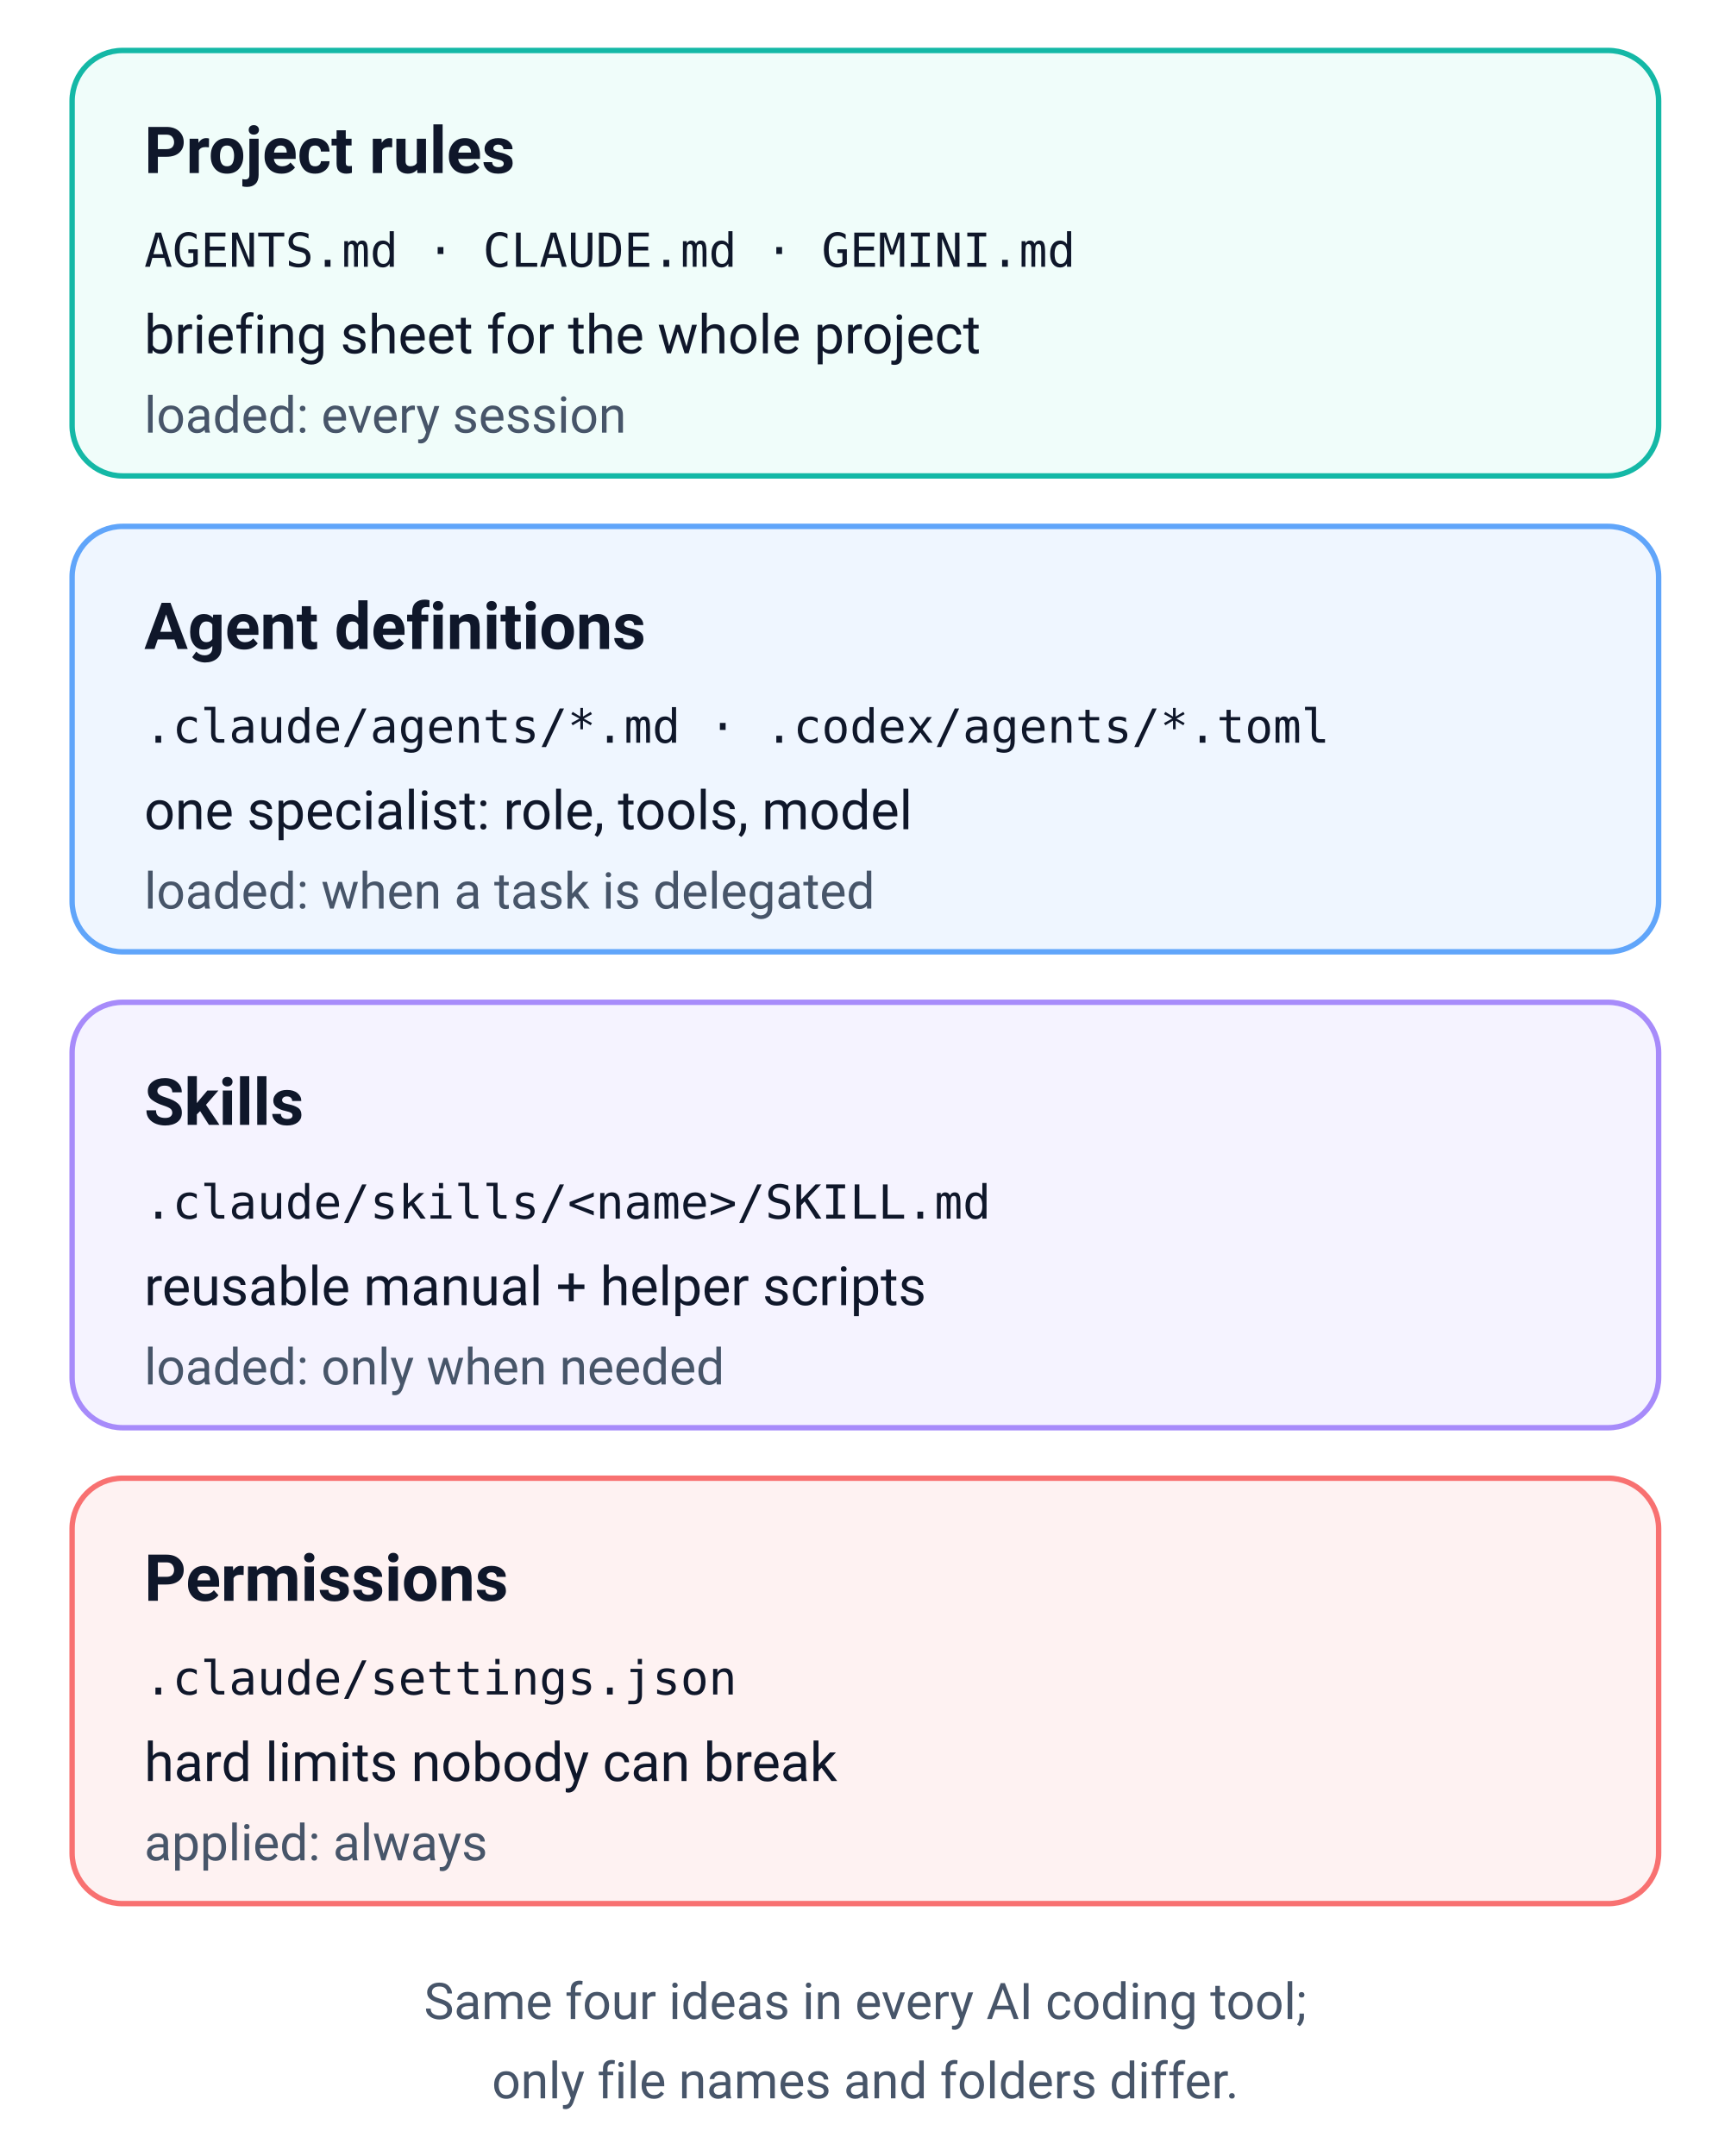
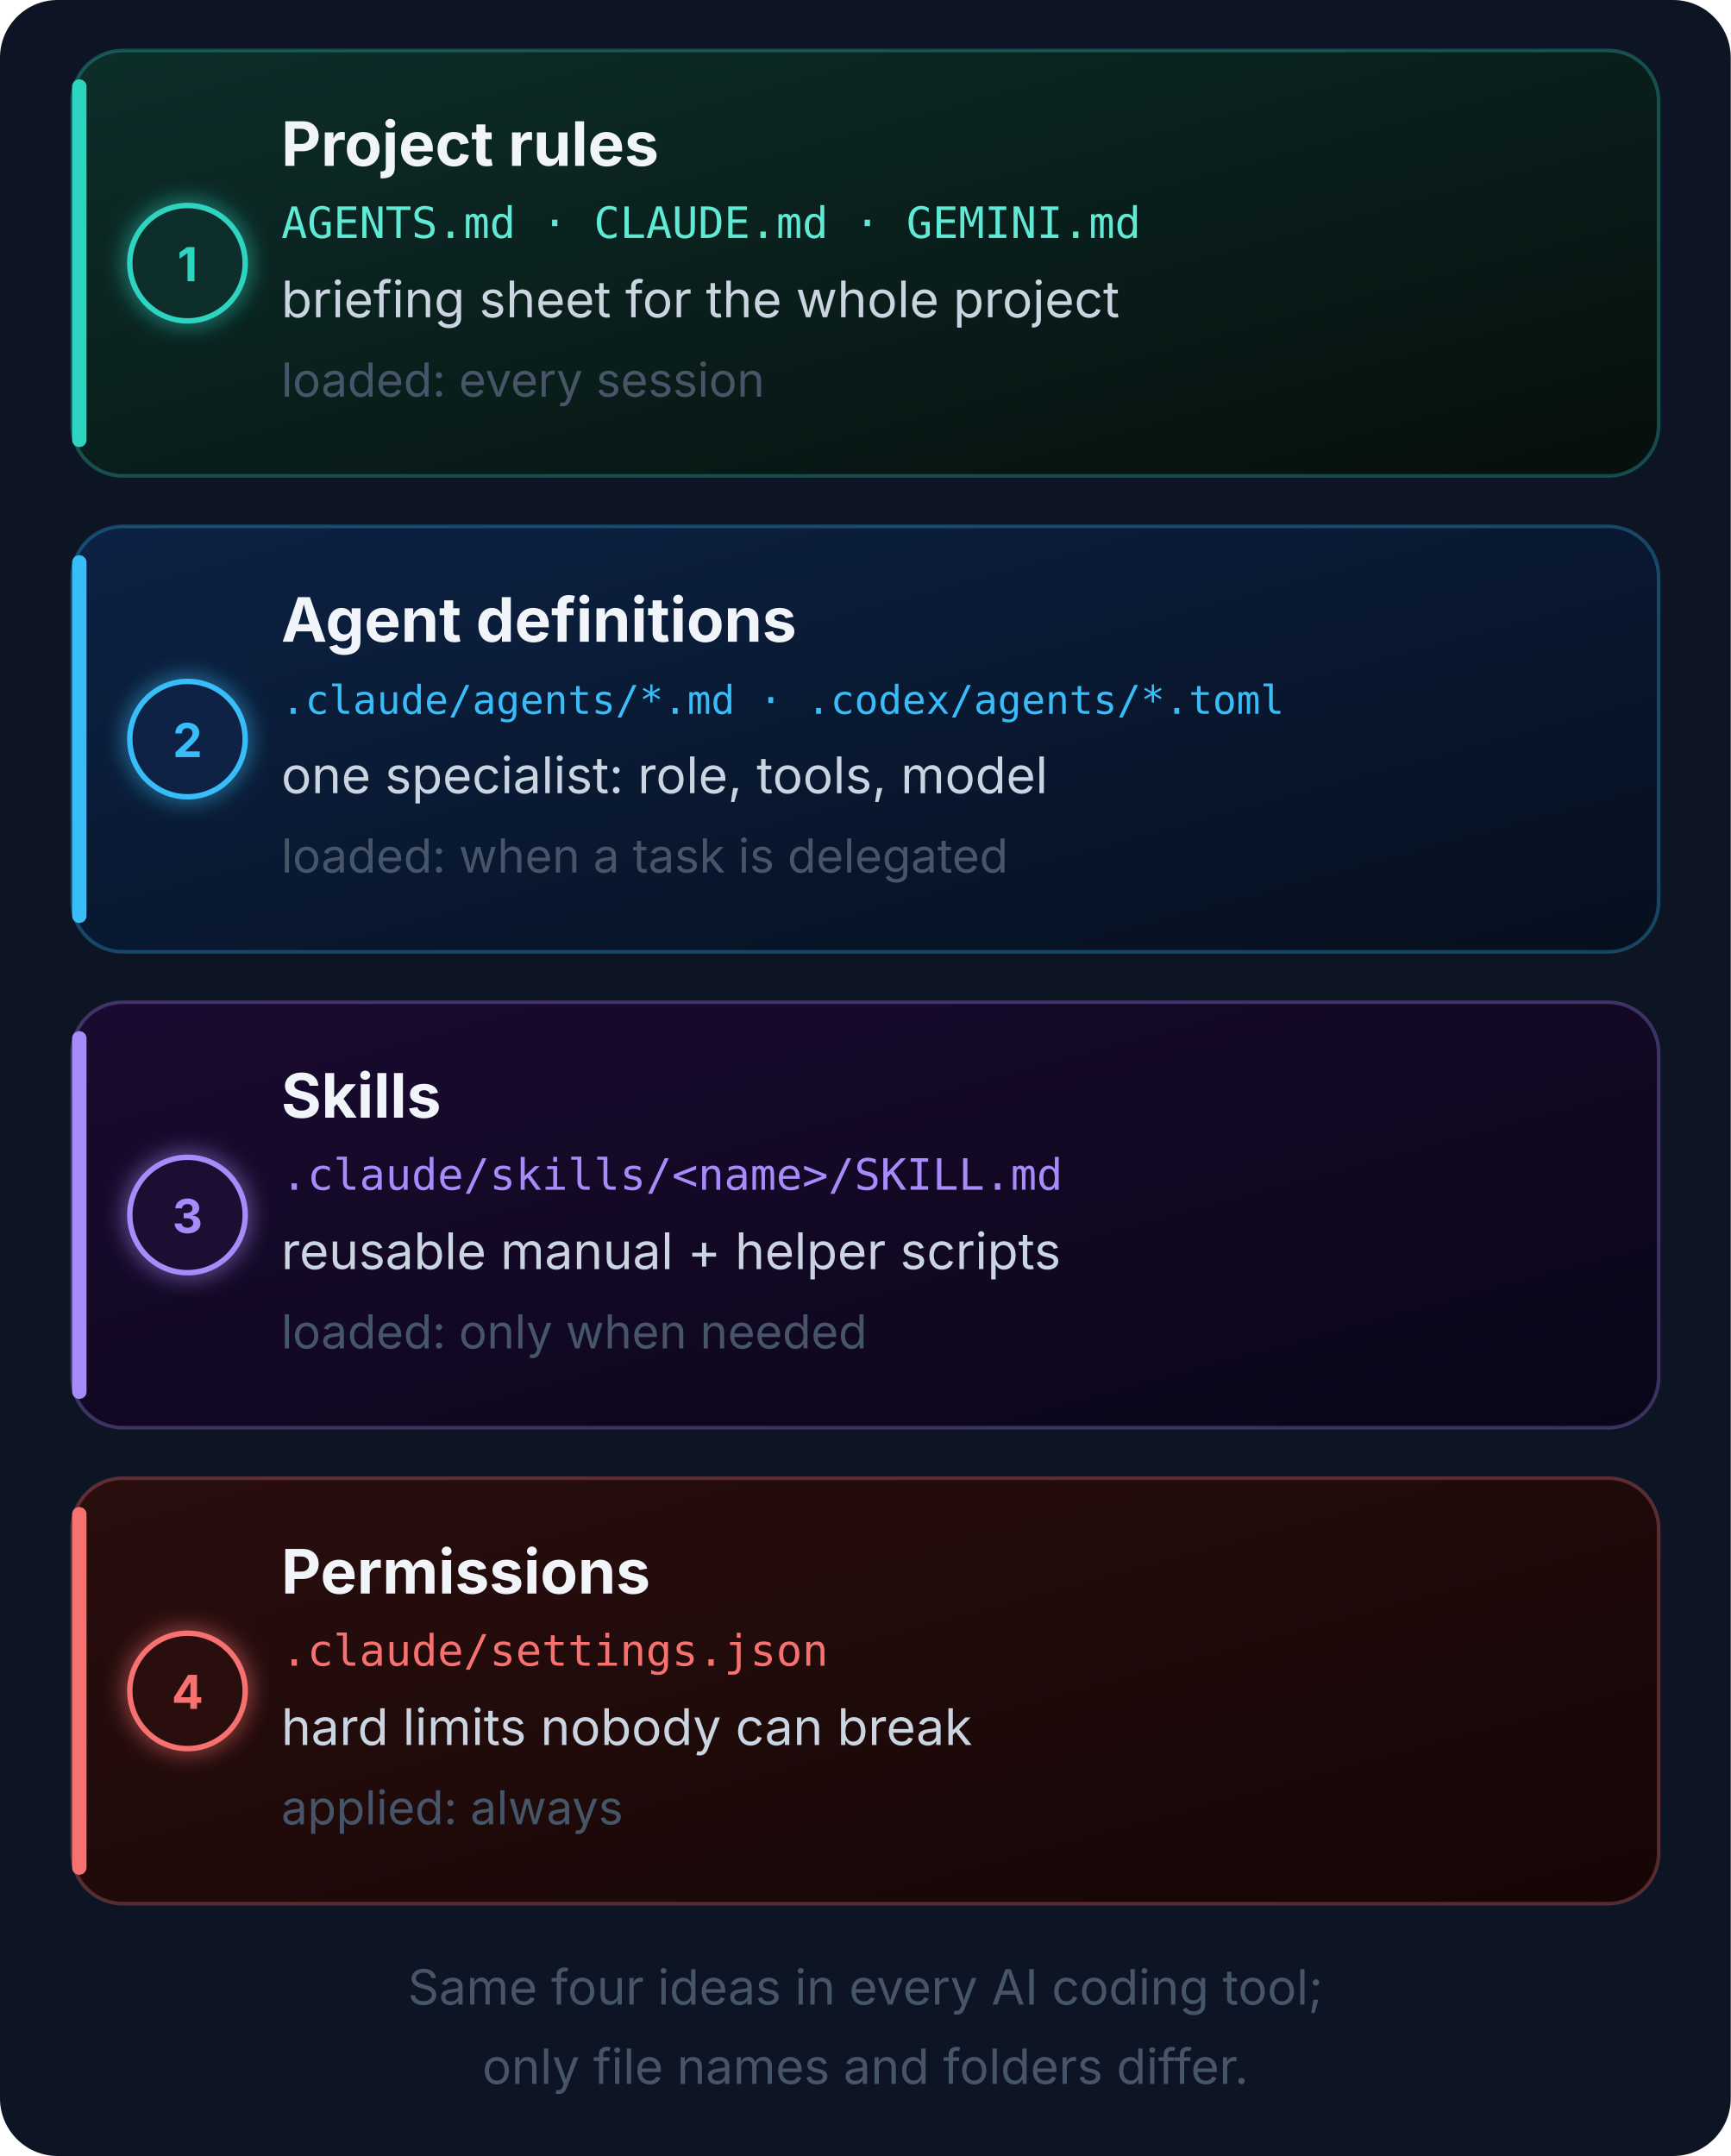
<svg xmlns="http://www.w3.org/2000/svg" viewBox="0 0 480 598" width="480" height="598" role="img" aria-label="The four building blocks: project rules, agent definitions, skills and permissions">
-   <style>
- .t{font-family:system-ui,-apple-system,'Segoe UI',Roboto,Helvetica,Arial,sans-serif;fill:var(--d-text,#0f172a)}
- .m{font-family:system-ui,-apple-system,'Segoe UI',Roboto,Helvetica,Arial,sans-serif;fill:var(--d-muted,#475569)}
- .c{font-family:ui-monospace,'SFMono-Regular',Menlo,Consolas,monospace;fill:var(--d-text,#0f172a)}
- .b{font-weight:650}
- .ln{stroke:var(--d-line,#64748b);stroke-width:2;fill:none}
- .acc{stroke:var(--d-acc,#0d9488);stroke-width:2.5;fill:none}
- .f0{fill:var(--d-f0,#ffffff);stroke:var(--d-s0,#cbd5e1);stroke-width:1.5}
- .f1{fill:var(--d-f1,#f0fdfa);stroke:var(--d-s1,#14b8a6);stroke-width:1.5}
- .f2{fill:var(--d-f2,#eff6ff);stroke:var(--d-s2,#60a5fa);stroke-width:1.5}
- .f3{fill:var(--d-f3,#fffbeb);stroke:var(--d-s3,#f59e0b);stroke-width:1.5}
- .f4{fill:var(--d-f4,#f5f3ff);stroke:var(--d-s4,#a78bfa);stroke-width:1.5}
- .f5{fill:var(--d-f5,#fef2f2);stroke:var(--d-s5,#f87171);stroke-width:1.5}
- .f6{fill:var(--d-f6,#f8fafc);stroke:var(--d-s0,#cbd5e1);stroke-width:1.5}
- .code{fill:var(--d-code,#0f172a)}
- .ck{font-family:ui-monospace,Menlo,Consolas,monospace;fill:#7dd3fc}
- .cv{font-family:ui-monospace,Menlo,Consolas,monospace;fill:#fde68a}
- .cd{font-family:ui-monospace,Menlo,Consolas,monospace;fill:#5eead4}
- .cm{font-family:ui-monospace,Menlo,Consolas,monospace;fill:#94a3b8;font-style:italic}
- .cb{font-family:ui-monospace,Menlo,Consolas,monospace;fill:#e2e8f0}
- .ah{fill:var(--d-line,#64748b)}
- .aa{fill:var(--d-acc,#0d9488)}
- </style>
  <defs>
-     <marker id="ar" viewBox="0 0 10 10" refX="9" refY="5" markerWidth="7" markerHeight="7" orient="auto-start-reverse">
-       <path d="M0 0L10 5L0 10z" class="ah" />
-     </marker>
-     <marker id="aa" viewBox="0 0 10 10" refX="9" refY="5" markerWidth="7" markerHeight="7" orient="auto-start-reverse">
-       <path d="M0 0L10 5L0 10z" class="aa" />
-     </marker>
+     <linearGradient id="g-c1" x1="0%" y1="0%" x2="100%" y2="100%">
+       <stop offset="0%" stop-color="#0d2e2a" />
+       <stop offset="100%" stop-color="#060f0d" />
+     </linearGradient>
+     <linearGradient id="g-c2" x1="0%" y1="0%" x2="100%" y2="100%">
+       <stop offset="0%" stop-color="#0c2244" />
+       <stop offset="100%" stop-color="#060f1e" />
+     </linearGradient>
+     <linearGradient id="g-c3" x1="0%" y1="0%" x2="100%" y2="100%">
+       <stop offset="0%" stop-color="#1a0a30" />
+       <stop offset="100%" stop-color="#0a0618" />
+     </linearGradient>
+     <linearGradient id="g-c4" x1="0%" y1="0%" x2="100%" y2="100%">
+       <stop offset="0%" stop-color="#2a0e0e" />
+       <stop offset="100%" stop-color="#150606" />
+     </linearGradient>
+     <filter id="glow" x="-20%" y="-20%" width="140%" height="140%">
+       <feGaussianBlur stdDeviation="3" result="blur" />
+       <feMerge>
+         <feMergeNode in="blur" />
+         <feMergeNode in="SourceGraphic" />
+       </feMerge>
+     </filter>
  </defs>
-   <rect x="20" y="14" width="440" height="118" rx="14" class="f1" />
-   <text x="40" y="48" class="t b" font-size="18" text-anchor="start">Project rules</text>
-   <text x="40" y="74" class="c" font-size="13" text-anchor="start">AGENTS.md · CLAUDE.md · GEMINI.md</text>
-   <text x="40" y="98" class="t" font-size="15" text-anchor="start">briefing sheet for the whole project</text>
-   <text x="40" y="120" class="m" font-size="14" text-anchor="start">loaded: every session</text>
-   <rect x="20" y="146" width="440" height="118" rx="14" class="f2" />
-   <text x="40" y="180" class="t b" font-size="18" text-anchor="start">Agent definitions</text>
-   <text x="40" y="206" class="c" font-size="13" text-anchor="start">.claude/agents/*.md · .codex/agents/*.toml</text>
-   <text x="40" y="230" class="t" font-size="15" text-anchor="start">one specialist: role, tools, model</text>
-   <text x="40" y="252" class="m" font-size="14" text-anchor="start">loaded: when a task is delegated</text>
-   <rect x="20" y="278" width="440" height="118" rx="14" class="f4" />
-   <text x="40" y="312" class="t b" font-size="18" text-anchor="start">Skills</text>
-   <text x="40" y="338" class="c" font-size="13" text-anchor="start">.claude/skills/&lt;name&gt;/SKILL.md</text>
-   <text x="40" y="362" class="t" font-size="15" text-anchor="start">reusable manual + helper scripts</text>
-   <text x="40" y="384" class="m" font-size="14" text-anchor="start">loaded: only when needed</text>
-   <rect x="20" y="410" width="440" height="118" rx="14" class="f5" />
-   <text x="40" y="444" class="t b" font-size="18" text-anchor="start">Permissions</text>
-   <text x="40" y="470" class="c" font-size="13" text-anchor="start">.claude/settings.json</text>
-   <text x="40" y="494" class="t" font-size="15" text-anchor="start">hard limits nobody can break</text>
-   <text x="40" y="516" class="m" font-size="14" text-anchor="start">applied: always</text>
-   <text x="240" y="560" class="m" font-size="14" text-anchor="middle">Same four ideas in every AI coding tool;</text>
-   <text x="240" y="582" class="m" font-size="14" text-anchor="middle">only file names and folders differ.</text>
+   <rect width="480" height="598" fill="#0d1424" rx="16" />
+   <rect x="20" y="14" width="440" height="118" rx="14" fill="url(#g-c1)" stroke="#2dd4bf" stroke-width="1" stroke-opacity="0.3" />
+   <rect x="20" y="22" width="4" height="102" rx="2" fill="#2dd4bf" />
+   <circle cx="52" cy="73" r="16" fill="#0d2e2a" stroke="#2dd4bf" stroke-width="1.5" filter="url(#glow)" />
+   <text x="52" y="78" font-family="Inter,system-ui,-apple-system,sans-serif" font-size="13" font-weight="700" fill="#2dd4bf" text-anchor="middle">1</text>
+   <text x="78" y="46" font-family="Inter,system-ui,-apple-system,sans-serif" font-size="17" font-weight="700" fill="#f1f5f9">Project rules</text>
+   <text x="78" y="66" font-family="'JetBrains Mono',ui-monospace,Menlo,monospace" font-size="12" fill="#5eead4">AGENTS.md · CLAUDE.md · GEMINI.md</text>
+   <text x="78" y="88" font-family="Inter,system-ui,-apple-system,sans-serif" font-size="14" fill="#cbd5e1">briefing sheet for the whole project</text>
+   <text x="78" y="110" font-family="Inter,system-ui,-apple-system,sans-serif" font-size="13" fill="#475569">loaded: every session</text>
+   <rect x="20" y="146" width="440" height="118" rx="14" fill="url(#g-c2)" stroke="#38bdf8" stroke-width="1" stroke-opacity="0.3" />
+   <rect x="20" y="154" width="4" height="102" rx="2" fill="#38bdf8" />
+   <circle cx="52" cy="205" r="16" fill="#0c2244" stroke="#38bdf8" stroke-width="1.5" filter="url(#glow)" />
+   <text x="52" y="210" font-family="Inter,system-ui,-apple-system,sans-serif" font-size="13" font-weight="700" fill="#38bdf8" text-anchor="middle">2</text>
+   <text x="78" y="178" font-family="Inter,system-ui,-apple-system,sans-serif" font-size="17" font-weight="700" fill="#f1f5f9">Agent definitions</text>
+   <text x="78" y="198" font-family="'JetBrains Mono',ui-monospace,Menlo,monospace" font-size="11" fill="#38bdf8">.claude/agents/*.md · .codex/agents/*.toml</text>
+   <text x="78" y="220" font-family="Inter,system-ui,-apple-system,sans-serif" font-size="14" fill="#cbd5e1">one specialist: role, tools, model</text>
+   <text x="78" y="242" font-family="Inter,system-ui,-apple-system,sans-serif" font-size="13" fill="#475569">loaded: when a task is delegated</text>
+   <rect x="20" y="278" width="440" height="118" rx="14" fill="url(#g-c3)" stroke="#a78bfa" stroke-width="1" stroke-opacity="0.3" />
+   <rect x="20" y="286" width="4" height="102" rx="2" fill="#a78bfa" />
+   <circle cx="52" cy="337" r="16" fill="#1a0a30" stroke="#a78bfa" stroke-width="1.5" filter="url(#glow)" />
+   <text x="52" y="342" font-family="Inter,system-ui,-apple-system,sans-serif" font-size="13" font-weight="700" fill="#a78bfa" text-anchor="middle">3</text>
+   <text x="78" y="310" font-family="Inter,system-ui,-apple-system,sans-serif" font-size="17" font-weight="700" fill="#f1f5f9">Skills</text>
+   <text x="78" y="330" font-family="'JetBrains Mono',ui-monospace,Menlo,monospace" font-size="12" fill="#a78bfa">.claude/skills/&lt;name&gt;/SKILL.md</text>
+   <text x="78" y="352" font-family="Inter,system-ui,-apple-system,sans-serif" font-size="14" fill="#cbd5e1">reusable manual + helper scripts</text>
+   <text x="78" y="374" font-family="Inter,system-ui,-apple-system,sans-serif" font-size="13" fill="#475569">loaded: only when needed</text>
+   <rect x="20" y="410" width="440" height="118" rx="14" fill="url(#g-c4)" stroke="#f87171" stroke-width="1" stroke-opacity="0.3" />
+   <rect x="20" y="418" width="4" height="102" rx="2" fill="#f87171" />
+   <circle cx="52" cy="469" r="16" fill="#2a0e0e" stroke="#f87171" stroke-width="1.5" filter="url(#glow)" />
+   <text x="52" y="474" font-family="Inter,system-ui,-apple-system,sans-serif" font-size="13" font-weight="700" fill="#f87171" text-anchor="middle">4</text>
+   <text x="78" y="442" font-family="Inter,system-ui,-apple-system,sans-serif" font-size="17" font-weight="700" fill="#f1f5f9">Permissions</text>
+   <text x="78" y="462" font-family="'JetBrains Mono',ui-monospace,Menlo,monospace" font-size="12" fill="#f87171">.claude/settings.json</text>
+   <text x="78" y="484" font-family="Inter,system-ui,-apple-system,sans-serif" font-size="14" fill="#cbd5e1">hard limits nobody can break</text>
+   <text x="78" y="506" font-family="Inter,system-ui,-apple-system,sans-serif" font-size="13" fill="#475569">applied: always</text>
+   <text x="240" y="556" font-family="Inter,system-ui,-apple-system,sans-serif" font-size="13.5" fill="#475569" text-anchor="middle">Same four ideas in every AI coding tool;</text>
+   <text x="240" y="578" font-family="Inter,system-ui,-apple-system,sans-serif" font-size="13.5" fill="#475569" text-anchor="middle">only file names and folders differ.</text>
</svg>
